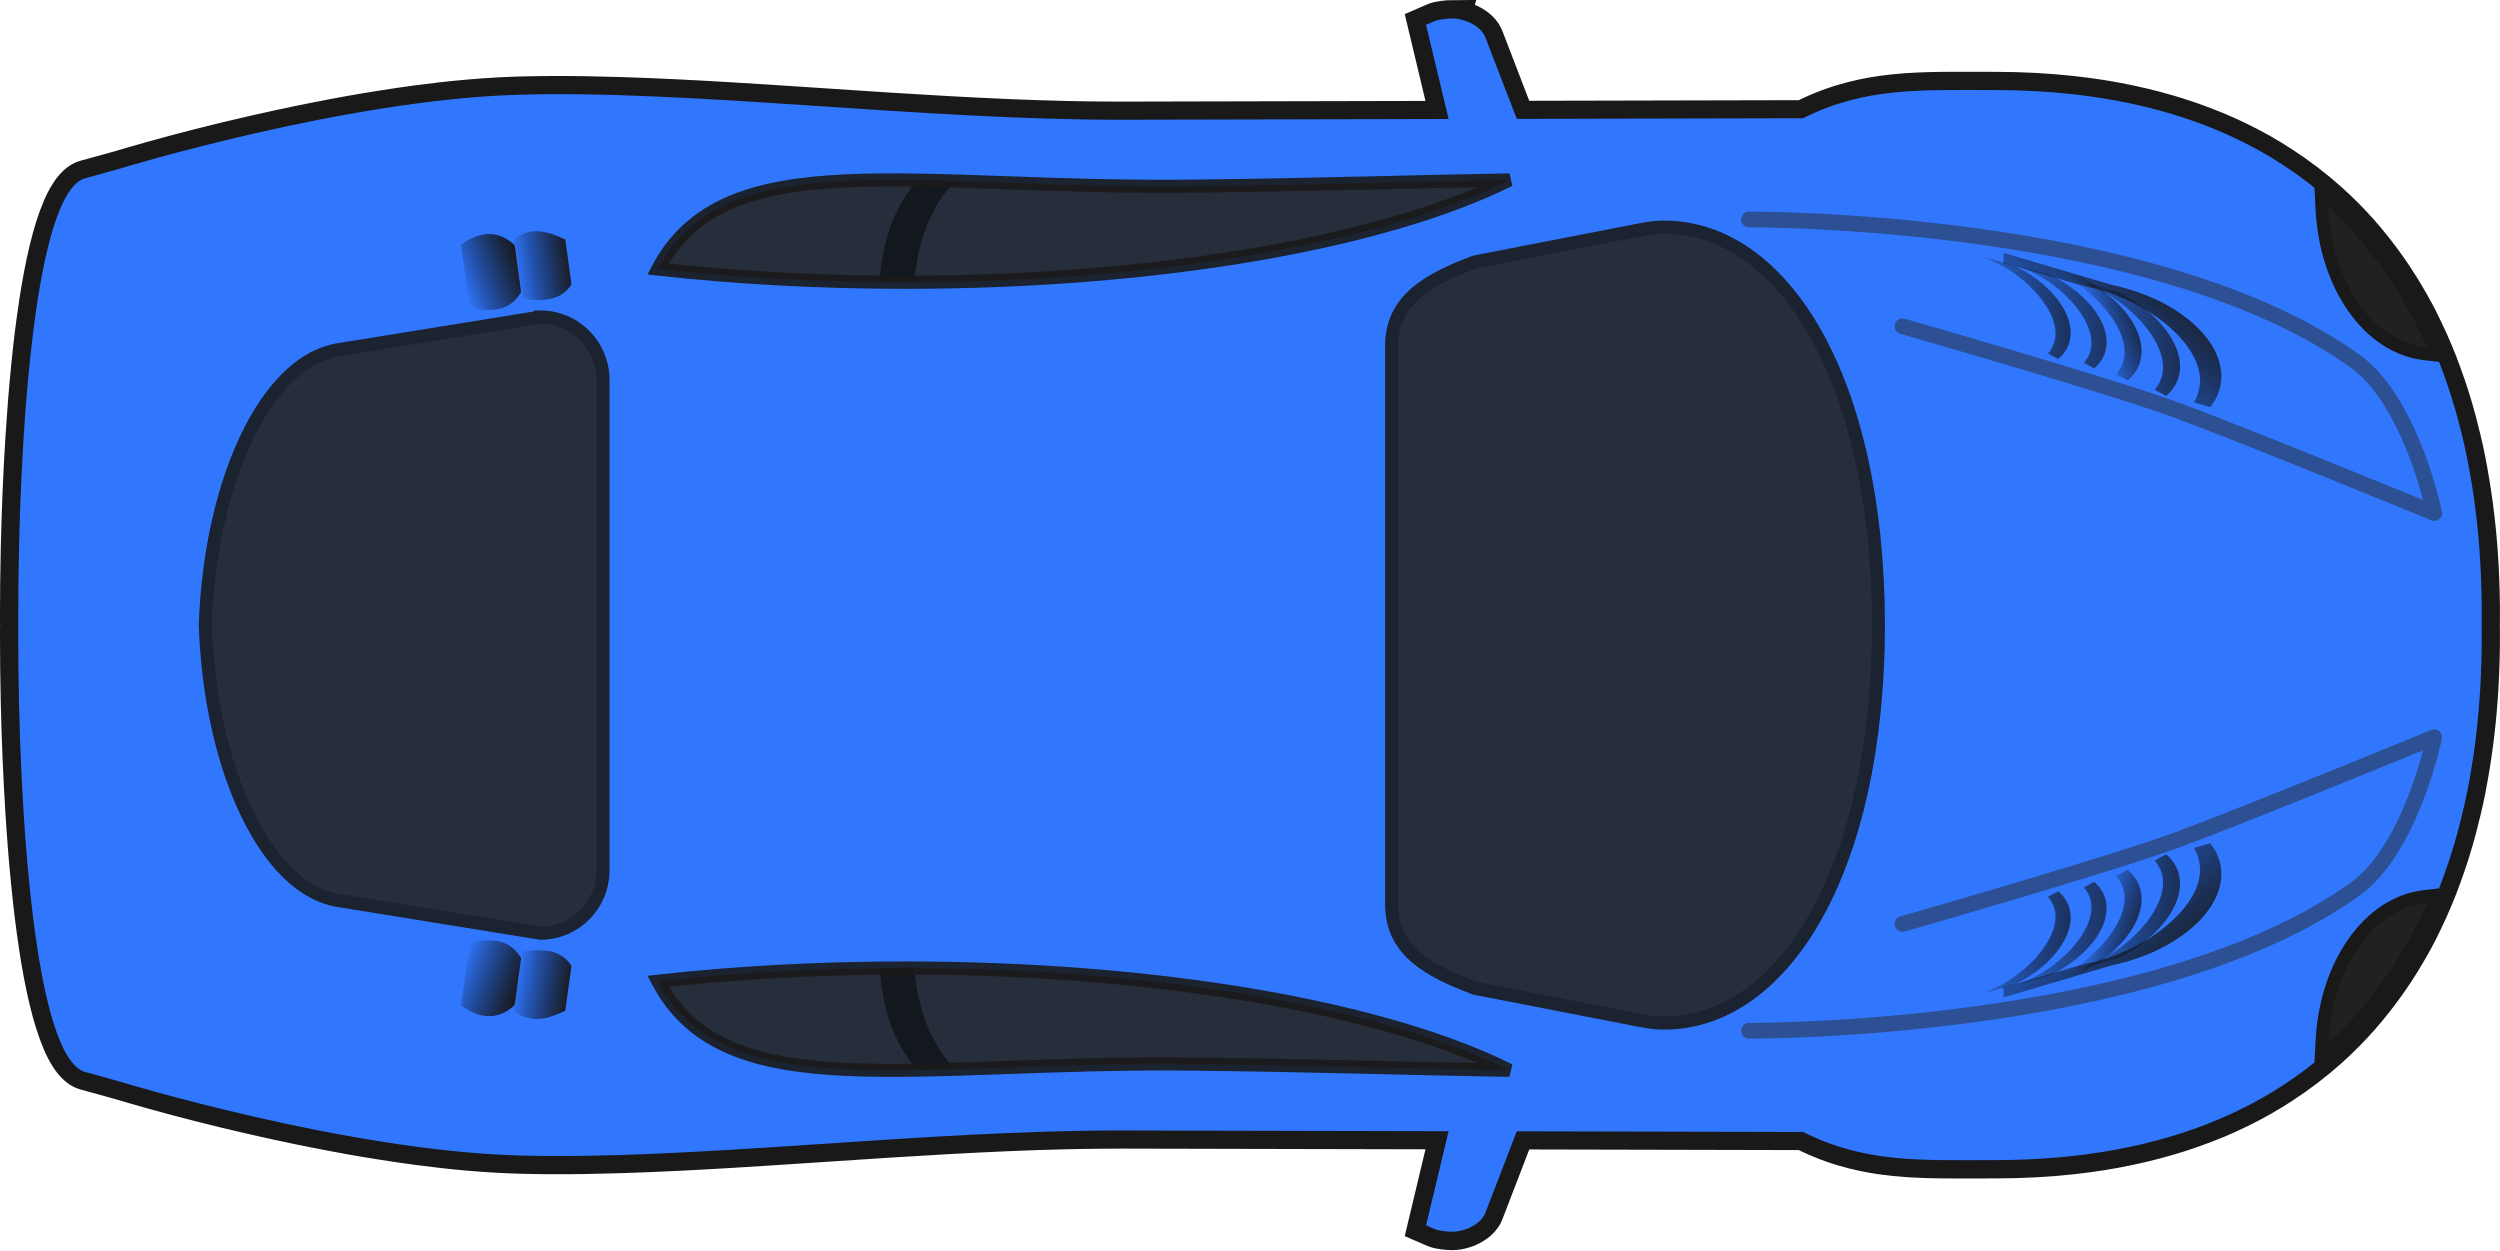
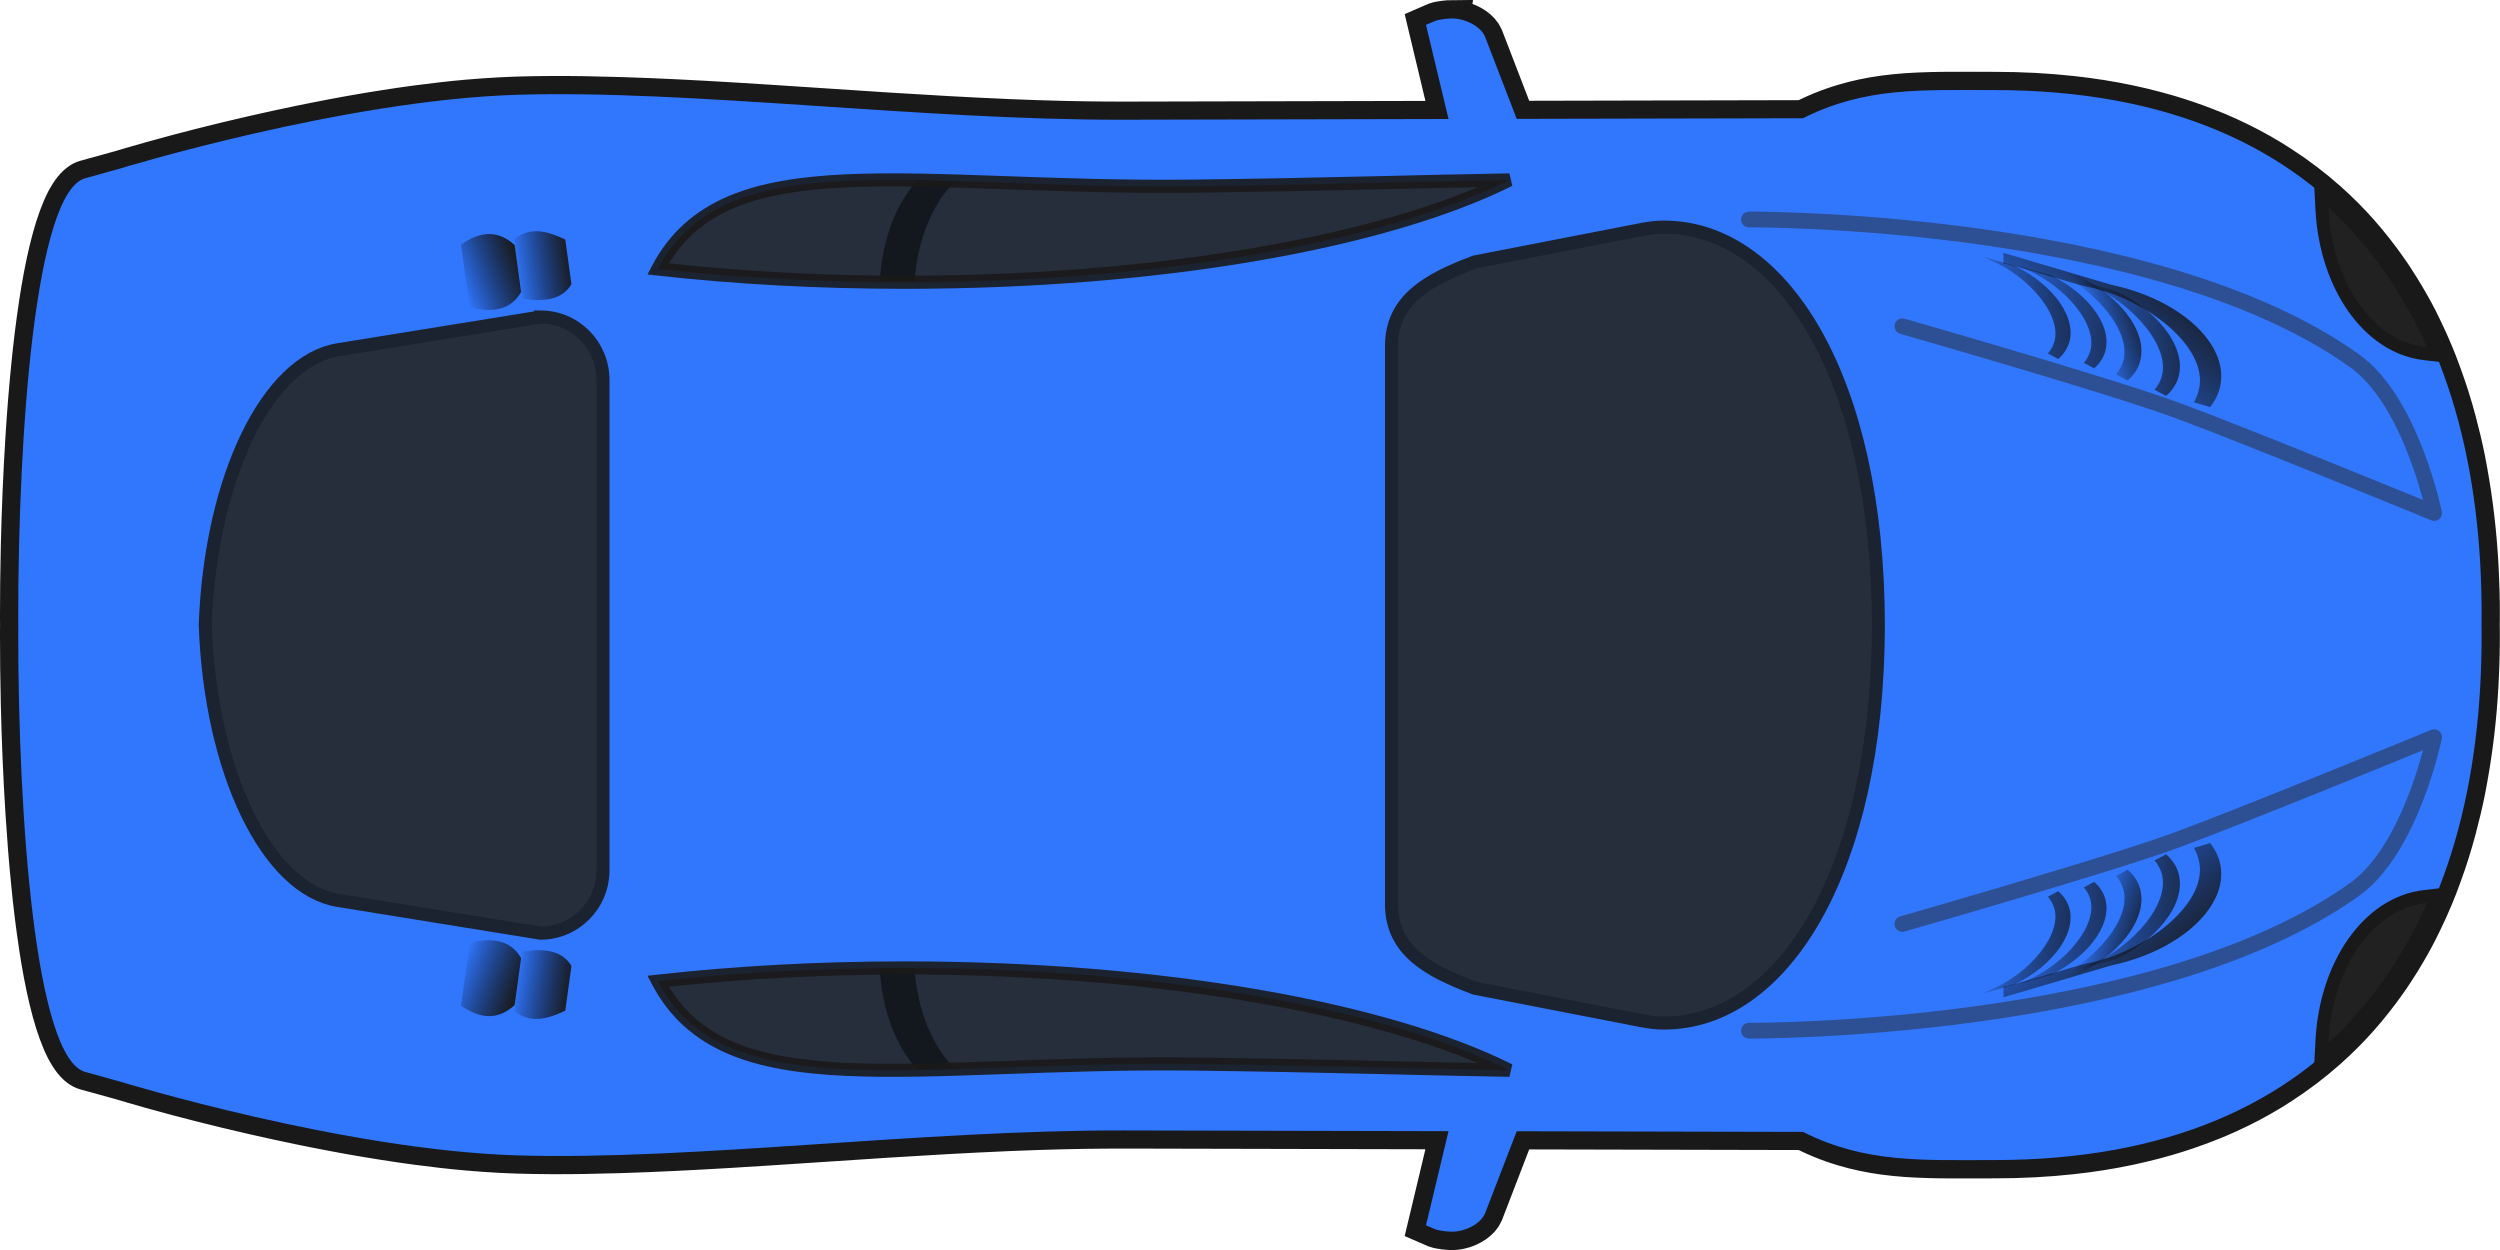
- <svg xmlns="http://www.w3.org/2000/svg" xmlns:xlink="http://www.w3.org/1999/xlink" version="1.1" width="100%" height="100%" viewBox="0 0 799.963 400.025" id="svg2">
+ <svg xmlns="http://www.w3.org/2000/svg" xmlns:xlink="http://www.w3.org/1999/xlink" version="1.1" width="800" height="400" viewBox="0 0 800 400" id="svg2">
  <defs id="defs4">
    <linearGradient id="linearGradient3759">
      <stop id="stop3761" style="stop-color:#1a1a1a;stop-opacity:1" offset="0" />
      <stop id="stop3763" style="stop-color:#000000;stop-opacity:0" offset="1" />
    </linearGradient>
    <linearGradient x1="871.33" y1="842.3" x2="848.16" y2="834.68" id="linearGradient4149" xlink:href="#linearGradient3759" gradientUnits="userSpaceOnUse" gradientTransform="translate(8.3085,-2.6518)" />
    <linearGradient x1="879.9" y1="537.5" x2="812.14" y2="533.5" id="linearGradient4153" xlink:href="#linearGradient3759" gradientUnits="userSpaceOnUse" gradientTransform="matrix(0.89332,0,0,0.89332,80.349,365.15)" />
    <linearGradient x1="879.9" y1="537.5" x2="815.82" y2="531.91" id="linearGradient4155" xlink:href="#linearGradient3759" gradientUnits="userSpaceOnUse" gradientTransform="translate(27.625,296.49)" />
    <linearGradient x1="871.33" y1="842.3" x2="848.16" y2="834.68" id="linearGradient4185" xlink:href="#linearGradient3759" gradientUnits="userSpaceOnUse" gradientTransform="matrix(1,0,0,-1,8.3085,1452)" />
    <linearGradient x1="887.9" y1="528.36" x2="876.14" y2="528.42" id="linearGradient4187" xlink:href="#linearGradient3759" gradientUnits="userSpaceOnUse" gradientTransform="matrix(1,0,0,-1,21.438,1151.5)" />
    <linearGradient x1="879.9" y1="537.5" x2="815.82" y2="531.91" id="linearGradient4189" xlink:href="#linearGradient3759" gradientUnits="userSpaceOnUse" gradientTransform="matrix(1,0,0,-1,27.625,1152.9)" />
    <linearGradient x1="897.22" y1="542.4" x2="883.76" y2="535.37" id="linearGradient4191" xlink:href="#linearGradient3759" gradientUnits="userSpaceOnUse" gradientTransform="matrix(1,0,0,-1,21.438,1151.5)" />
    <linearGradient x1="880.71" y1="552.05" x2="835.99" y2="501.08" id="linearGradient4193" xlink:href="#linearGradient3759" gradientUnits="userSpaceOnUse" gradientTransform="matrix(1,0,0,-1,21.438,1151.5)" />
    <linearGradient x1="887.9" y1="528.36" x2="805.29" y2="529.61" id="linearGradient4195" xlink:href="#linearGradient3759" gradientUnits="userSpaceOnUse" gradientTransform="matrix(0.89332,0,0,-0.89332,94.156,1087.8)" />
    <linearGradient x1="879.9" y1="537.5" x2="812.14" y2="533.5" id="linearGradient4197" xlink:href="#linearGradient3759" gradientUnits="userSpaceOnUse" gradientTransform="matrix(0.89332,0,0,-0.89332,80.349,1084.2)" />
    <linearGradient x1="229.7" y1="873.14" x2="205.59" y2="867.68" id="linearGradient4199" xlink:href="#linearGradient3759" gradientUnits="userSpaceOnUse" gradientTransform="matrix(0.99043,-0.13799,-0.13799,-0.99043,146.05,1483.3)" />
    <linearGradient x1="238.83" y1="873.06" x2="216.56" y2="872.65" id="linearGradient4201" xlink:href="#linearGradient3759" gradientUnits="userSpaceOnUse" gradientTransform="matrix(0.99043,-0.13799,-0.13799,-0.99043,156.31,1482)" />
    <linearGradient x1="887.9" y1="528.36" x2="876.14" y2="528.42" id="linearGradient4203" xlink:href="#linearGradient3759" gradientUnits="userSpaceOnUse" gradientTransform="translate(21.438,297.91)" />
    <linearGradient x1="897.22" y1="542.4" x2="883.76" y2="535.37" id="linearGradient4205" xlink:href="#linearGradient3759" gradientUnits="userSpaceOnUse" gradientTransform="translate(21.438,297.91)" />
    <linearGradient x1="880.71" y1="552.05" x2="835.99" y2="501.08" id="linearGradient4207" xlink:href="#linearGradient3759" gradientUnits="userSpaceOnUse" gradientTransform="translate(21.438,297.91)" />
    <linearGradient x1="887.9" y1="528.36" x2="805.29" y2="529.61" id="linearGradient4209" xlink:href="#linearGradient3759" gradientUnits="userSpaceOnUse" gradientTransform="matrix(0.89332,0,0,0.89332,94.156,361.57)" />
    <linearGradient x1="229.7" y1="873.14" x2="205.59" y2="867.68" id="linearGradient4211" xlink:href="#linearGradient3759" gradientUnits="userSpaceOnUse" gradientTransform="matrix(0.99043,0.13799,-0.13799,0.99043,146.05,-33.885)" />
    <linearGradient x1="238.83" y1="873.06" x2="216.56" y2="872.65" id="linearGradient4213" xlink:href="#linearGradient3759" gradientUnits="userSpaceOnUse" gradientTransform="matrix(0.99043,0.13799,-0.13799,0.99043,156.31,-32.603)" />
  </defs>
  <g transform="matrix(0.8332858,0,0,0.8403336,-44.11206,-408.9536)" id="layer1">
    <g id="g3890">
      <path d="m 610.52,493.69 c -1.509,0.009 -4.721,0.305 -6.469,0.938 l -3.5,1.5 8.656,35.938 -124.81,0.281 c -2.436,0.005 -4.888,-0.014 -7.344,-0.031 -4.912,-0.034 -9.865,-0.105 -14.844,-0.219 -7.293,-0.167 -14.669,-0.413 -22.062,-0.719 -0.396,-0.016 -0.791,-0.046 -1.188,-0.062 -14.932,-0.63 -30.007,-1.492 -45.031,-2.438 -20.326,-1.283 -40.52,-2.707 -60.124,-3.875 -14.528,-0.865 -28.732,-1.58 -42.375,-2 -9.369,-0.289 -18.464,-0.457 -27.25,-0.406 -4.316,0.025 -8.568,0.093 -12.719,0.219 -4.151,0.125 -8.38,0.355 -12.656,0.656 -2.138,0.15 -4.278,0.31 -6.437,0.5 -6.469,0.568 -13.045,1.321 -19.594,2.188 -0.01,10e-4 -0.021,-10e-4 -0.031,0 -4.372,0.579 -8.719,1.226 -13.062,1.906 -4.344,0.681 -8.673,1.398 -12.937,2.156 -4.254,0.757 -8.47,1.565 -12.594,2.375 -0.01,0.002 -0.021,-0.002 -0.031,0 -2.066,0.406 -4.07,0.804 -6.094,1.219 -6.061,1.242 -11.934,2.516 -17.5,3.781 -0.01,0.002 -0.021,-0.002 -0.031,0 -3.716,0.845 -7.287,1.675 -10.719,2.5 -6.864,1.648 -13.115,3.235 -18.531,4.656 -8.124,2.132 -14.382,3.927 -18.094,5 -2.474,0.716 -3.812,1.125 -3.812,1.125 l -13.687,3.75 c -0.902,0.249 -1.778,0.693 -2.625,1.312 -0.288,0.21 -0.562,0.436 -0.844,0.688 -1.1,0.98 -2.151,2.271 -3.156,3.844 -0.005,0.007 0.005,0.024 0,0.031 -0.5,0.785 -1.022,1.641 -1.5,2.562 -0.004,0.008 0.004,0.023 0,0.031 -0.478,0.924 -0.951,1.914 -1.406,2.969 -0.004,0.009 0.004,0.022 0,0.031 -3.667,8.509 -6.62,21.131 -8.937,36.219 -0.002,0.01 0.002,0.021 0,0.031 -0.036,0.234 -0.058,0.483 -0.094,0.719 -0.505,3.332 -0.992,6.798 -1.438,10.344 -0.03,0.243 -0.064,0.475 -0.094,0.719 -0.502,4.043 -0.947,8.203 -1.375,12.469 -0.001,0.01 9.99e-4,0.021 0,0.031 -0.214,2.128 -0.429,4.295 -0.625,6.469 -9.21e-4,0.01 9.21e-4,0.021 0,0.031 -0.196,2.174 -0.384,4.349 -0.562,6.562 -8.26e-4,0.01 8.25e-4,0.021 0,0.031 -0.358,4.438 -0.678,8.946 -0.969,13.5 -6.56e-4,0.01 6.55e-4,0.021 0,0.031 -0.873,13.684 -1.46,27.789 -1.781,41.562 -2.45e-4,0.01 2.44e-4,0.021 0,0.031 -0.214,9.189 -0.313,18.213 -0.313,26.907 0,0.968 0.028,1.963 0.031,2.938 -0.004,0.975 -0.031,1.97 -0.031,2.938 0,8.693 0.098,17.717 0.312,26.906 2.44e-4,0.011 -2.45e-4,0.021 0,0.031 0.322,13.774 0.909,27.878 1.781,41.562 6.55e-4,0.01 -6.56e-4,0.021 0,0.031 0.291,4.554 0.611,9.062 0.969,13.5 8.25e-4,0.01 -8.26e-4,0.021 0,0.031 0.179,2.213 0.367,4.388 0.562,6.562 9.21e-4,0.01 -9.21e-4,0.021 0,0.031 0.196,2.174 0.411,4.34 0.625,6.469 9.99e-4,0.01 -0.001,0.021 0,0.031 0.428,4.266 0.873,8.426 1.375,12.469 0.03,0.244 0.063,0.476 0.094,0.719 0.445,3.546 0.933,7.012 1.438,10.344 0.036,0.235 0.058,0.485 0.094,0.719 0.002,0.01 -0.002,0.021 0,0.031 2.317,15.087 5.27,27.709 8.937,36.219 0.004,0.009 -0.004,0.023 0,0.031 0.455,1.055 0.929,2.045 1.406,2.969 0.004,0.008 -0.004,0.023 0,0.031 0.478,0.922 1,1.778 1.5,2.562 0.005,0.007 -0.005,0.024 0,0.031 1.005,1.573 2.057,2.864 3.156,3.844 0.281,0.252 0.556,0.477 0.844,0.688 0.847,0.62 1.723,1.064 2.625,1.312 l 13.687,3.75 c 0,0 1.339,0.409 3.812,1.125 3.711,1.073 9.97,2.868 18.094,5 5.416,1.422 11.667,3.008 18.531,4.656 3.431,0.825 7.002,1.655 10.719,2.5 0.01,0.002 0.021,-0.002 0.031,0 5.566,1.265 11.438,2.54 17.5,3.781 2.024,0.415 4.027,0.813 6.094,1.219 0.01,0.002 0.021,-0.002 0.031,0 4.123,0.81 8.34,1.618 12.594,2.375 4.264,0.758 8.594,1.476 12.937,2.156 4.344,0.681 8.69,1.328 13.062,1.906 0.01,10e-4 0.021,-10e-4 0.031,0 6.549,0.866 13.125,1.619 19.594,2.188 2.16,0.19 4.299,0.35 6.437,0.5 4.276,0.301 8.505,0.531 12.656,0.656 4.151,0.125 8.403,0.194 12.719,0.219 8.786,0.05 17.881,-0.118 27.25,-0.406 13.642,-0.42 27.847,-1.135 42.375,-2 19.604,-1.168 39.798,-2.592 60.124,-3.875 15.024,-0.946 30.098,-1.807 45.031,-2.438 0.396,-0.017 0.792,-0.046 1.188,-0.062 7.393,-0.306 14.77,-0.551 22.062,-0.719 4.979,-0.114 9.932,-0.184 14.844,-0.219 2.456,-0.017 4.907,-0.036 7.344,-0.031 l 124.81,0.281 -8.656,35.938 3.5,1.5 c 1.748,0.633 4.96,0.929 6.469,0.938 0.849,0.005 1.755,-0.074 2.688,-0.25 0.311,-0.059 0.624,-0.141 0.937,-0.219 0.305,-0.076 0.633,-0.157 0.937,-0.25 0.628,-0.193 1.264,-0.422 1.875,-0.688 1.821,-0.794 3.534,-1.931 4.781,-3.312 0.01,-0.011 0.022,-0.021 0.031,-0.031 0.625,-0.698 1.112,-1.451 1.469,-2.281 l 12.156,-31.312 109.94,0.25 c 0.747,0.374 1.476,0.745 2.219,1.094 2.979,1.399 5.911,2.597 8.844,3.625 1.462,0.513 2.918,0.975 4.375,1.406 5.1,1.508 10.188,2.551 15.344,3.25 2.946,0.399 5.926,0.694 8.937,0.906 1.506,0.106 3.034,0.18 4.562,0.25 3.057,0.14 6.139,0.213 9.312,0.25 6.348,0.074 12.979,0 20,0 10.41,0 20.322,-0.531 29.781,-1.562 3.784,-0.413 7.491,-0.897 11.125,-1.469 7.268,-1.143 14.228,-2.619 20.906,-4.375 1.669,-0.439 3.336,-0.899 4.969,-1.375 4.899,-1.429 9.613,-3.025 14.187,-4.781 1.525,-0.585 3.042,-1.161 4.531,-1.781 2.978,-1.241 5.882,-2.557 8.719,-3.938 1.418,-0.69 2.836,-1.401 4.219,-2.125 2.766,-1.449 5.467,-2.98 8.094,-4.562 1.313,-0.791 2.596,-1.613 3.875,-2.438 6.394,-4.12 12.363,-8.626 17.906,-13.531 4.429,-3.92 8.601,-8.08 12.5,-12.469 0.005,-0.006 -0.005,-0.025 0,-0.031 0.97,-1.093 1.937,-2.192 2.875,-3.312 0.005,-0.006 -0.005,-0.025 0,-0.031 0.938,-1.121 1.876,-2.258 2.781,-3.406 0.005,-0.006 -0.005,-0.025 0,-0.031 2.726,-3.458 5.313,-7.019 7.75,-10.719 0.005,-0.007 -0.005,-0.024 0,-0.031 0.809,-1.229 1.629,-2.464 2.406,-3.719 0.005,-0.008 -0.005,-0.024 0,-0.031 2.341,-3.778 4.567,-7.652 6.625,-11.656 0.004,-0.008 -0.004,-0.023 0,-0.031 0.683,-1.329 1.348,-2.678 2,-4.031 0.004,-0.008 -0.004,-0.023 0,-0.031 0.652,-1.353 1.316,-2.717 1.938,-4.094 0.004,-0.009 -0.004,-0.023 0,-0.031 1.246,-2.763 2.438,-5.552 3.562,-8.406 0.004,-0.009 -0.004,-0.022 0,-0.031 0.56,-1.423 1.095,-2.867 1.625,-4.312 0.003,-0.009 -0.003,-0.022 0,-0.031 0.53,-1.445 1.062,-2.908 1.562,-4.375 0.5,-1.467 0.998,-2.949 1.469,-4.438 0.003,-0.009 -0.003,-0.022 0,-0.031 0.47,-1.489 0.934,-2.99 1.375,-4.5 0.003,-0.01 -0.003,-0.022 0,-0.031 0.44,-1.51 0.87,-3.032 1.281,-4.562 0.003,-0.01 -0.003,-0.022 0,-0.031 1.238,-4.61 2.368,-9.306 3.344,-14.094 v -0.031 c 0.324,-1.589 0.611,-3.204 0.906,-4.812 v -0.031 c 2.075,-11.318 3.462,-23.062 4.156,-35.219 5e-4,-0.01 -6e-4,-0.021 0,-0.031 0.098,-1.728 0.179,-3.476 0.25,-5.219 4e-4,-0.01 -4e-4,-0.021 0,-0.031 0.143,-3.497 0.247,-7.007 0.281,-10.562 0,-0.01 -10e-5,-0.021 0,-0.031 0.017,-1.783 0.01,-3.578 0,-5.375 0,-0.636 -0.022,-1.271 -0.031,-1.906 0.01,-0.635 0.031,-1.27 0.031,-1.906 0.01,-1.797 0.017,-3.592 0,-5.375 -10e-5,-0.01 0,-0.021 0,-0.031 -0.034,-3.555 -0.139,-7.066 -0.281,-10.562 -4e-4,-0.01 4e-4,-0.021 0,-0.031 -0.071,-1.743 -0.152,-3.491 -0.25,-5.219 -6e-4,-0.01 5e-4,-0.021 0,-0.031 -0.694,-12.157 -2.082,-23.9 -4.156,-35.219 v -0.031 c -0.295,-1.608 -0.583,-3.223 -0.906,-4.812 v -0.031 c -0.975,-4.788 -2.106,-9.484 -3.344,-14.094 -0.003,-0.01 0.003,-0.021 0,-0.031 -0.411,-1.53 -0.841,-3.053 -1.281,-4.562 -0.003,-0.01 0.003,-0.021 0,-0.031 -0.441,-1.51 -0.905,-3.011 -1.375,-4.5 -0.003,-0.009 0.003,-0.022 0,-0.031 -0.47,-1.488 -0.969,-2.97 -1.469,-4.438 -0.5,-1.467 -1.032,-2.93 -1.562,-4.375 -0.003,-0.009 0.003,-0.022 0,-0.031 -0.53,-1.445 -1.065,-2.89 -1.625,-4.312 -0.004,-0.009 0.004,-0.022 0,-0.031 -1.124,-2.855 -2.316,-5.644 -3.562,-8.406 -0.004,-0.008 0.004,-0.022 0,-0.031 -0.621,-1.377 -1.285,-2.74 -1.938,-4.094 -0.004,-0.008 0.004,-0.023 0,-0.031 -0.652,-1.353 -1.317,-2.702 -2,-4.031 -0.004,-0.008 0.004,-0.023 0,-0.031 -2.058,-4.004 -4.284,-7.878 -6.625,-11.656 -0.005,-0.007 0.005,-0.023 0,-0.031 -0.777,-1.254 -1.597,-2.49 -2.406,-3.719 -0.005,-0.007 0.005,-0.024 0,-0.031 -2.437,-3.7 -5.024,-7.261 -7.75,-10.719 -0.005,-0.006 0.005,-0.025 0,-0.031 -0.905,-1.149 -1.843,-2.285 -2.781,-3.406 -0.005,-0.006 0.005,-0.025 0,-0.031 -0.938,-1.121 -1.905,-2.22 -2.875,-3.312 -0.005,-0.006 0.005,-0.025 0,-0.031 -3.898,-4.389 -8.071,-8.549 -12.5,-12.469 -5.543,-4.906 -11.512,-9.411 -17.906,-13.531 -1.279,-0.824 -2.562,-1.646 -3.875,-2.438 -2.627,-1.583 -5.327,-3.114 -8.094,-4.562 -1.383,-0.724 -2.8,-1.435 -4.219,-2.125 -2.837,-1.381 -5.74,-2.696 -8.719,-3.938 -1.489,-0.621 -3.006,-1.196 -4.531,-1.781 -4.575,-1.756 -9.288,-3.353 -14.187,-4.781 -1.633,-0.476 -3.299,-0.936 -4.969,-1.375 -6.678,-1.756 -13.638,-3.232 -20.906,-4.375 -3.634,-0.571 -7.341,-1.056 -11.125,-1.469 -9.459,-1.033 -19.371,-1.564 -29.781,-1.564 -7.02,0 -13.652,-0.074 -20,0 -3.174,0.037 -6.255,0.11 -9.312,0.25 -1.528,0.07 -3.057,0.144 -4.562,0.25 -3.011,0.212 -5.991,0.507 -8.937,0.906 -5.156,0.698 -10.244,1.742 -15.344,3.25 -1.457,0.431 -2.913,0.894 -4.375,1.406 -2.933,1.028 -5.864,2.225 -8.844,3.625 -0.743,0.349 -1.472,0.72 -2.219,1.094 l -109.94,0.25 -12.156,-31.312 c -0.356,-0.83 -0.844,-1.583 -1.469,-2.281 -0.01,-0.011 -0.021,-0.021 -0.031,-0.031 -1.247,-1.381 -2.96,-2.519 -4.781,-3.312 -0.611,-0.266 -1.246,-0.494 -1.875,-0.688 -0.305,-0.093 -0.633,-0.174 -0.937,-0.25 -0.314,-0.078 -0.627,-0.16 -0.938,-0.219 -0.932,-0.176 -1.839,-0.255 -2.688,-0.25 z" id="path3855" style="fill-opacity:0.996;stroke:#191919;stroke-width:14" />
      <path d="m 610.52,493.69 c -1.509,0.009 -4.721,0.306 -6.469,0.938 l -3.5,1.5 8.656,35.844 -124.81,0.281 c -77.963,0.165 -166.52,-11.504 -232.93,-9.5 -66.412,2.004 -152.12,28 -152.12,28 l -13.687,3.781 c -19.251,5.296 -25.718,97.367 -25.718,166.78 0,1.113 0.027,2.253 0.031,3.375 -0.005,1.122 -0.031,2.262 -0.031,3.375 0,69.414 6.467,161.48 25.718,166.78 l 13.687,3.781 c 0,0 85.711,25.996 152.12,28 66.412,2.004 154.97,-9.665 232.93,-9.5 l 124.81,0.281 -8.656,35.844 3.5,1.5 c 1.748,0.631 4.96,0.929 6.469,0.938 0.849,0.005 1.755,-0.074 2.688,-0.25 0.311,-0.058 0.624,-0.141 0.937,-0.219 0.305,-0.075 0.633,-0.157 0.937,-0.25 0.628,-0.193 1.264,-0.422 1.875,-0.688 1.821,-0.792 3.534,-1.903 4.781,-3.281 0.01,-0.011 0.022,-0.021 0.031,-0.031 0.625,-0.697 1.112,-1.453 1.469,-2.281 l 12.156,-31.25 109.94,0.25 c 23.9,11.942 45.511,10.719 73.593,10.719 133.25,0 187.63,-86.586 187,-201.38 0,-0.78 -0.019,-1.566 -0.031,-2.344 0.012,-0.778 0.031,-1.564 0.031,-2.344 0.628,-114.79 -53.749,-201.38 -187,-201.38 -28.082,0 -49.693,-1.224 -73.593,10.719 l -109.94,0.25 -12.156,-31.25 c -0.356,-0.828 -0.844,-1.585 -1.469,-2.281 -0.01,-0.01 -0.021,-0.021 -0.031,-0.031 -1.247,-1.379 -2.96,-2.489 -4.781,-3.281 -0.611,-0.265 -1.246,-0.495 -1.875,-0.688 -0.305,-0.093 -0.633,-0.175 -0.937,-0.25 -0.314,-0.078 -0.627,-0.16 -0.937,-0.219 -0.932,-0.176 -1.839,-0.255 -2.688,-0.25 z" id="path2853" style="fill:#3278ff;fill-opacity:0.996" />
      <path d="m 400.34,855.24 c -33.364,0 -65.307,1.8 -94.811,5.062 25.66,48.714 97.985,30.265 205.56,31.531 49.686,0.585 89.543,1.879 121.53,2.375 -47.16,-23.334 -133.53,-38.969 -232.28,-38.969 z" id="path3643" style="opacity:0.9;fill:#262626;fill-opacity:0.996" />
      <path d="m 400.34,855.24 c -3.206,0 -6.383,0.029 -9.562,0.062 0.818,16.171 6.428,30.257 14.594,38.844 4.671,-0.076 9.495,-0.197 14.437,-0.344 -8.566,-8.192 -14.593,-22.228 -15.719,-38.562 -1.251,-0.005 -2.495,0 -3.75,0 z" id="path3658" style="opacity:0.5;fill-opacity:0.996" />
-       <path d="m 989.02,827.5 -5.094,0.594 c -21.545,2.513 -37.688,25.979 -39.281,54.531 l -0.375,7.125 5.25,-4.844 c 15.889,-14.68 28.303,-32.507 37.406,-52.75 l 2.09,-4.65 z" id="path3707" style="text-indent:0;text-transform:none;block-progression:tb;color:#000000;fill:#212121;stroke:#191919;stroke-width:5" />
+       <path d="m 989.02,827.5 -5.094,0.594 c -21.545,2.513 -37.688,25.979 -39.281,54.531 l -0.375,7.125 5.25,-4.844 c 15.889,-14.68 28.303,-32.507 37.406,-52.75 l 2.09,-4.65 z" id="path3707" style="color:#000000;text-indent:0;text-transform:none;fill:#212121;stroke:#191919;stroke-width:5" />
      <path d="m 783.47,838.5 c 0,0 79.677,-22.596 105.38,-31.982 26.839,-9.802 98.859,-39.146 98.859,-39.146 0,0 -8.741,42.47 -30.483,57.918 -77.23,54.87 -232.69,53.85 -232.69,53.85" id="path3715" style="opacity:0.5;fill:none;stroke:#292929;stroke-width:6;stroke-linecap:round;stroke-linejoin:round" />
      <path d="m 869.97,817.84 -4.437,2.344 c 0.989,1.157 1.796,2.429 2.375,3.844 4.798,11.717 -10.736,29.236 -26.875,35.781 -0.517,0.21 -1.813,0.841 -3.406,1.656 l 13.625,-3.875 c 17.306,-8.458 27.47,-23.082 23,-34 -0.916,-2.237 -2.375,-4.166 -4.281,-5.75 z" id="path3757" style="fill:url(#linearGradient4149)" />
      <path d="m 878.55,813.38 -4.438,2.344 c 0.989,1.157 1.796,2.429 2.375,3.844 4.798,11.717 -10.736,29.236 -26.875,35.781 -0.517,0.21 -1.813,0.841 -3.406,1.656 l 13.625,-3.875 c 17.306,-8.458 27.47,-23.082 23,-34 -0.916,-2.237 -2.375,-4.166 -4.281,-5.75 z" id="path3787" style="fill:url(#linearGradient4203)" />
      <path d="m 884.74,811.96 -4.437,2.344 c 0.989,1.157 1.796,2.429 2.375,3.844 4.798,11.717 -10.736,29.236 -26.875,35.781 -0.517,0.21 -1.813,0.841 -3.406,1.656 l 13.625,-3.875 c 17.306,-8.458 27.47,-23.082 23,-34 -0.916,-2.237 -2.375,-4.166 -4.281,-5.75 z" id="path3752" style="fill:url(#linearGradient4155)" />
      <path d="m 901.65,807.69 -6.187,1.844 c 0.96,1.713 1.655,3.532 2.031,5.469 3.119,16.034 -20.962,34.284 -43.031,38.5 -3.395,0.649 -28.884,8.576 -32.158,8.804 v 4.125 l 41.439,-12.148 c 26.285,-5.496 44.949,-22.448 41.875,-38.25 -0.596,-3.062 -1.956,-5.859 -3.969,-8.344 z" id="path3735" style="fill:url(#linearGradient4205)" />
      <path d="m 901.65,807.69 -6.187,1.844 c 0.96,1.713 1.655,3.532 2.031,5.469 3.119,16.034 -20.962,34.284 -43.031,38.5 -3.395,0.649 -28.884,8.576 -32.158,8.804 v 4.125 l 41.439,-12.148 c 26.285,-5.496 44.949,-22.448 41.875,-38.25 -0.596,-3.062 -1.956,-5.859 -3.969,-8.344 z" id="path3783" style="fill:url(#linearGradient4207)" />
      <path d="m 857.12,822.46 -3.964,2.094 c 0.884,1.033 1.604,2.17 2.122,3.434 4.286,10.467 -9.591,26.117 -24.008,31.964 -0.462,0.187 -1.619,0.751 -3.043,1.48 l 12.171,-3.462 c 15.46,-7.555 24.54,-20.62 20.546,-30.373 -0.818,-1.999 -2.122,-3.722 -3.825,-5.137 z" id="path3799" style="fill:url(#linearGradient4209)" />
      <path d="m 843.32,826.03 -3.964,2.094 c 0.884,1.033 1.604,2.17 2.122,3.434 4.286,10.467 -9.591,26.117 -24.008,31.964 -0.462,0.187 -1.619,0.751 -3.043,1.48 l 12.171,-3.462 c 15.46,-7.555 24.54,-20.62 20.546,-30.373 -0.818,-1.999 -2.122,-3.722 -3.825,-5.137 z" id="path3803" style="fill:url(#linearGradient4153)" />
      <path d="m 233.27,845.72 c 8.293,-2.023 15.486,-1.479 19.797,5.787 l -2.493,17.897 c -6.875,6.173 -13.75,4.951 -20.625,0.155 l 3.321,-23.839 z" id="rect3861" style="fill:url(#linearGradient4211)" />
      <path d="m 253.54,848.99 c 8.15,-1.21 15.167,-0.573 18.843,5.508 l -2.373,17.034 c -6.484,2.975 -12.983,5.21 -19.631,0.148 l 3.161,-22.69 z" id="path3864" style="fill:url(#linearGradient4213)" />
-       <path d="m 400.34,852.75 c -33.454,0 -65.492,1.789 -95.093,5.062 l -3.656,0.406 1.719,3.25 c 6.671,12.664 16.562,21.113 29.062,26.438 12.501,5.324 27.572,7.613 45.093,8.438 35.042,1.65 79.954,-2.631 133.59,-2 49.659,0.584 89.508,1.879 121.53,2.375 l 1.125,-4.75 c -47.84,-23.68 -134.34,-39.22 -233.36,-39.22 z m 0,5 c 91.169,0 171.75,13.479 220.09,33.719 -29.952,-0.582 -65.212,-1.606 -109.31,-2.125 -53.937,-0.635 -98.976,3.652 -133.4,2.031 -17.214,-0.81 -31.767,-3.105 -43.406,-8.062 -10.453,-4.452 -18.485,-11.154 -24.5,-20.906 28.307,-2.983 58.735,-4.656 90.53,-4.656 z" id="path4025" style="text-indent:0;text-transform:none;block-progression:tb;opacity:0.9;color:#000000;fill:#191919" />
+       <path d="m 400.34,852.75 c -33.454,0 -65.492,1.789 -95.093,5.062 l -3.656,0.406 1.719,3.25 c 6.671,12.664 16.562,21.113 29.062,26.438 12.501,5.324 27.572,7.613 45.093,8.438 35.042,1.65 79.954,-2.631 133.59,-2 49.659,0.584 89.508,1.879 121.53,2.375 l 1.125,-4.75 c -47.84,-23.68 -134.34,-39.22 -233.36,-39.22 z m 0,5 c 91.169,0 171.75,13.479 220.09,33.719 -29.952,-0.582 -65.212,-1.606 -109.31,-2.125 -53.937,-0.635 -98.976,3.652 -133.4,2.031 -17.214,-0.81 -31.767,-3.105 -43.406,-8.062 -10.453,-4.452 -18.485,-11.154 -24.5,-20.906 28.307,-2.983 58.735,-4.656 90.53,-4.656 z" id="path4025" style="color:#000000;text-indent:0;text-transform:none;opacity:0.9;fill:#191919" />
      <path d="m 260.5,607.38 -77.749,12.469 c -27.15,4.354 -48.947,48.773 -50.999,104.84 2.052,56.071 23.849,100.49 50.999,104.84 l 77.749,12.469 c 13.296,0 24,-10.704 24,-24 v -186.62 c 0,-13.296 -10.704,-24 -24,-24 z" id="rect2864" style="opacity:0.9;fill:#262626;fill-opacity:0.996;stroke:#191919;stroke-width:5" />
      <path d="m 691.96,573.16 c -2.969,0 -5.893,0.332 -8.781,0.969 -0.01,-0.01 -0.021,-0.021 -0.031,-0.031 l -63.843,12.312 c -17.728,6.605 -32,14.272 -32,32 v 212.56 c 0,17.728 14.272,25.395 32,32 l 63.843,12.312 c 0.011,-0.01 0.021,-0.021 0.031,-0.031 2.888,0.637 5.812,0.969 8.781,0.969 45.395,0 82.198,-57.363 82.312,-151.53 -0.114,-94.169 -36.916,-151.53 -82.312,-151.53 z" id="path3703" style="opacity:0.9;fill:#262626;fill-opacity:0.996;stroke:#191919;stroke-width:5" />
      <path d="m 400.34,594.15 c -33.364,0 -65.307,-1.8 -94.811,-5.062 25.66,-48.714 97.985,-30.265 205.56,-31.531 49.686,-0.585 89.543,-1.879 121.53,-2.375 -47.16,23.334 -133.53,38.969 -232.28,38.969 z" id="path4157" style="opacity:0.9;fill:#262626;fill-opacity:0.996" />
      <path d="m 400.34,594.15 c -3.206,0 -6.383,-0.029 -9.562,-0.062 0.818,-16.171 6.428,-30.257 14.594,-38.844 4.671,0.076 9.495,0.197 14.437,0.344 -8.566,8.192 -14.593,22.228 -15.719,38.562 -1.251,0.005 -2.495,0 -3.75,0 z" id="path4159" style="opacity:0.5;fill-opacity:0.996" />
-       <path d="m 989.02,621.89 -5.094,-0.594 c -21.545,-2.513 -37.688,-25.979 -39.281,-54.531 l -0.375,-7.125 5.25,4.844 c 15.889,14.68 28.303,32.507 37.406,52.75 l 2.094,4.656 z" id="path4161" style="text-indent:0;text-transform:none;block-progression:tb;color:#000000;fill:#212121;stroke:#191919;stroke-width:5" />
+       <path d="m 989.02,621.89 -5.094,-0.594 c -21.545,-2.513 -37.688,-25.979 -39.281,-54.531 l -0.375,-7.125 5.25,4.844 c 15.889,14.68 28.303,32.507 37.406,52.75 l 2.094,4.656 z" id="path4161" style="color:#000000;text-indent:0;text-transform:none;fill:#212121;stroke:#191919;stroke-width:5" />
      <path d="m 783.47,610.89 c 0,0 79.677,22.596 105.38,31.982 26.839,9.802 98.859,39.146 98.859,39.146 0,0 -8.741,-42.47 -30.483,-57.918 -77.23,-54.87 -232.69,-53.86 -232.69,-53.86" id="path4163" style="opacity:0.5;fill:none;stroke:#292929;stroke-width:6;stroke-linecap:round;stroke-linejoin:round" />
      <path d="m 869.97,631.55 -4.437,-2.344 c 0.989,-1.157 1.796,-2.429 2.375,-3.844 4.798,-11.717 -10.736,-29.236 -26.875,-35.781 -0.517,-0.21 -1.813,-0.841 -3.406,-1.656 l 13.625,3.875 c 17.306,8.458 27.47,23.082 23,34 -0.916,2.237 -2.375,4.166 -4.281,5.75 z" id="path4165" style="fill:url(#linearGradient4185)" />
      <path d="m 878.55,636.01 -4.438,-2.344 c 0.989,-1.157 1.796,-2.429 2.375,-3.844 4.798,-11.717 -10.736,-29.236 -26.875,-35.781 -0.517,-0.21 -1.813,-0.841 -3.406,-1.656 l 13.625,3.875 c 17.306,8.458 27.47,23.082 23,34 -0.916,2.237 -2.375,4.166 -4.281,5.75 z" id="path4167" style="fill:url(#linearGradient4187)" />
      <path d="m 884.74,637.42 -4.437,-2.344 c 0.989,-1.157 1.796,-2.429 2.375,-3.844 4.798,-11.717 -10.736,-29.236 -26.875,-35.781 -0.517,-0.21 -1.813,-0.841 -3.406,-1.656 l 13.625,3.875 c 17.306,8.458 27.47,23.082 23,34 -0.916,2.237 -2.375,4.166 -4.281,5.75 z" id="path4169" style="fill:url(#linearGradient4189)" />
      <path d="m 901.65,641.7 -6.187,-1.844 c 0.96,-1.713 1.655,-3.532 2.031,-5.469 3.119,-16.034 -20.962,-34.284 -43.031,-38.5 -3.395,-0.649 -28.884,-8.576 -32.158,-8.804 v -4.125 l 41.439,12.148 c 26.285,5.496 44.949,22.448 41.875,38.25 -0.596,3.062 -1.956,5.859 -3.969,8.344 z" id="path4171" style="fill:url(#linearGradient4191)" />
      <path d="m 901.65,641.7 -6.187,-1.844 c 0.96,-1.713 1.655,-3.532 2.031,-5.469 3.119,-16.034 -20.962,-34.284 -43.031,-38.5 -3.395,-0.649 -28.884,-8.576 -32.158,-8.804 v -4.125 l 41.439,12.148 c 26.285,5.496 44.949,22.448 41.875,38.25 -0.596,3.062 -1.956,5.859 -3.969,8.344 z" id="path4173" style="fill:url(#linearGradient4193)" />
      <path d="m 857.12,626.93 -3.964,-2.094 c 0.884,-1.033 1.604,-2.17 2.122,-3.434 4.286,-10.467 -9.591,-26.117 -24.008,-31.964 -0.462,-0.187 -1.619,-0.751 -3.043,-1.48 l 12.171,3.462 c 15.46,7.555 24.54,20.62 20.546,30.373 -0.818,1.999 -2.122,3.722 -3.825,5.137 z" id="path4175" style="fill:url(#linearGradient4195)" />
      <path d="m 843.32,623.36 -3.964,-2.094 c 0.884,-1.033 1.604,-2.17 2.122,-3.434 4.286,-10.467 -9.591,-26.117 -24.008,-31.964 -0.462,-0.187 -1.619,-0.751 -3.043,-1.48 l 12.171,3.462 c 15.46,7.555 24.54,20.62 20.546,30.373 -0.818,1.999 -2.122,3.722 -3.825,5.137 z" id="path4177" style="fill:url(#linearGradient4197)" />
      <path d="m 233.27,603.66 c 8.293,2.023 15.486,1.479 19.797,-5.787 l -2.493,-17.897 c -6.875,-6.173 -13.75,-4.951 -20.625,-0.155 l 3.321,23.839 z" id="path4179" style="fill:url(#linearGradient4199)" />
      <path d="m 253.54,600.4 c 8.15,1.21 15.167,0.573 18.843,-5.508 l -2.373,-17.034 c -6.484,-2.975 -12.983,-5.21 -19.631,-0.148 l 3.161,22.69 z" id="path4181" style="fill:url(#linearGradient4201)" />
-       <path d="m 400.34,596.64 c -33.454,0 -65.492,-1.789 -95.093,-5.062 l -3.656,-0.406 1.719,-3.25 c 6.671,-12.664 16.562,-21.113 29.062,-26.438 12.501,-5.324 27.572,-7.613 45.093,-8.438 35.042,-1.65 79.954,2.631 133.59,2 49.659,-0.584 89.508,-1.879 121.53,-2.375 l 1.125,4.75 c -47.849,23.675 -134.36,39.219 -233.37,39.219 z m 0,-5 c 91.169,0 171.75,-13.479 220.09,-33.719 -29.952,0.582 -65.212,1.606 -109.31,2.125 -53.937,0.635 -98.976,-3.652 -133.4,-2.031 -17.214,0.81 -31.767,3.105 -43.406,8.062 -10.453,4.452 -18.485,11.154 -24.5,20.906 28.307,2.983 58.735,4.656 90.53,4.656 z" id="path4183" style="text-indent:0;text-transform:none;block-progression:tb;opacity:0.9;color:#000000;fill:#191919" />
+       <path d="m 400.34,596.64 c -33.454,0 -65.492,-1.789 -95.093,-5.062 l -3.656,-0.406 1.719,-3.25 c 6.671,-12.664 16.562,-21.113 29.062,-26.438 12.501,-5.324 27.572,-7.613 45.093,-8.438 35.042,-1.65 79.954,2.631 133.59,2 49.659,-0.584 89.508,-1.879 121.53,-2.375 l 1.125,4.75 c -47.849,23.675 -134.36,39.219 -233.37,39.219 z m 0,-5 c 91.169,0 171.75,-13.479 220.09,-33.719 -29.952,0.582 -65.212,1.606 -109.31,2.125 -53.937,0.635 -98.976,-3.652 -133.4,-2.031 -17.214,0.81 -31.767,3.105 -43.406,8.062 -10.453,4.452 -18.485,11.154 -24.5,20.906 28.307,2.983 58.735,4.656 90.53,4.656 z" id="path4183" style="color:#000000;text-indent:0;text-transform:none;opacity:0.9;fill:#191919" />
    </g>
  </g>
</svg>
